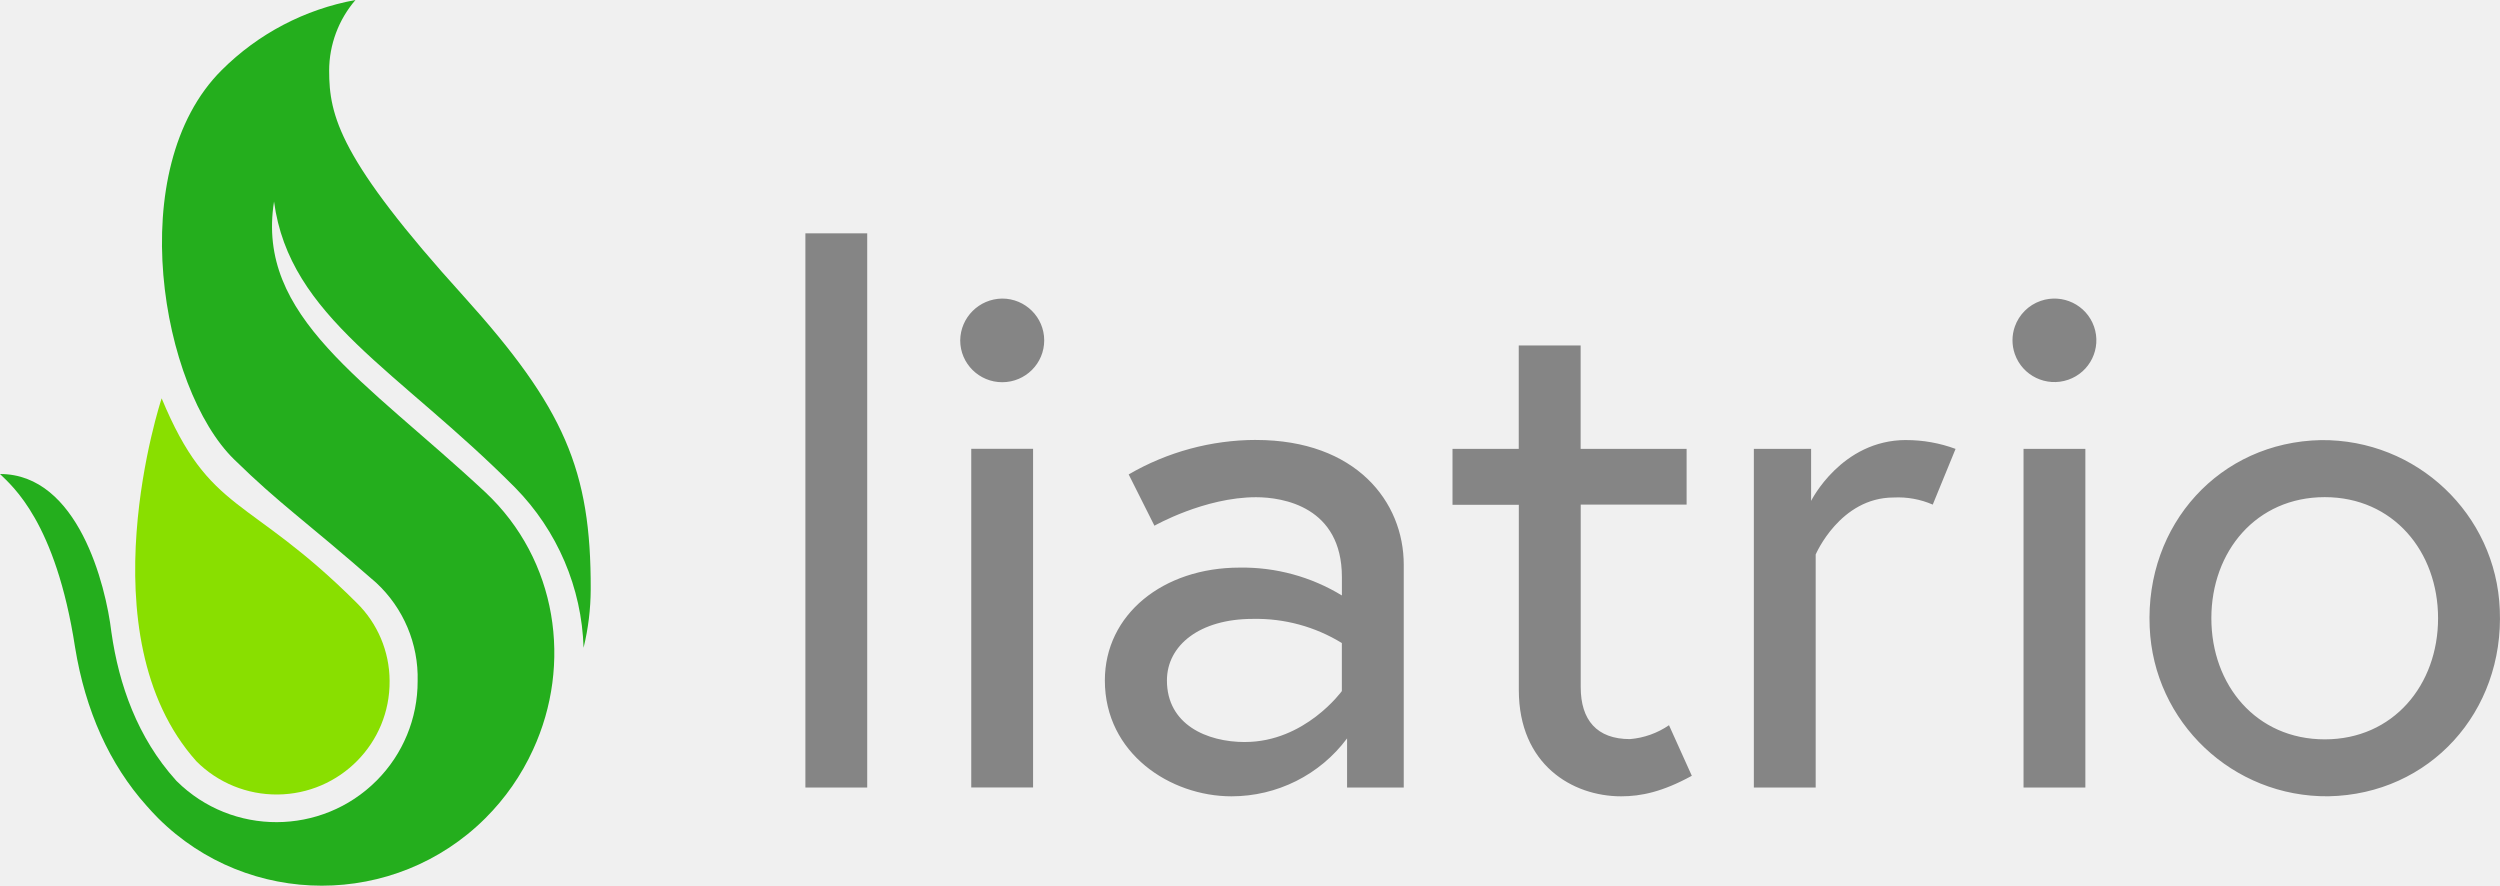
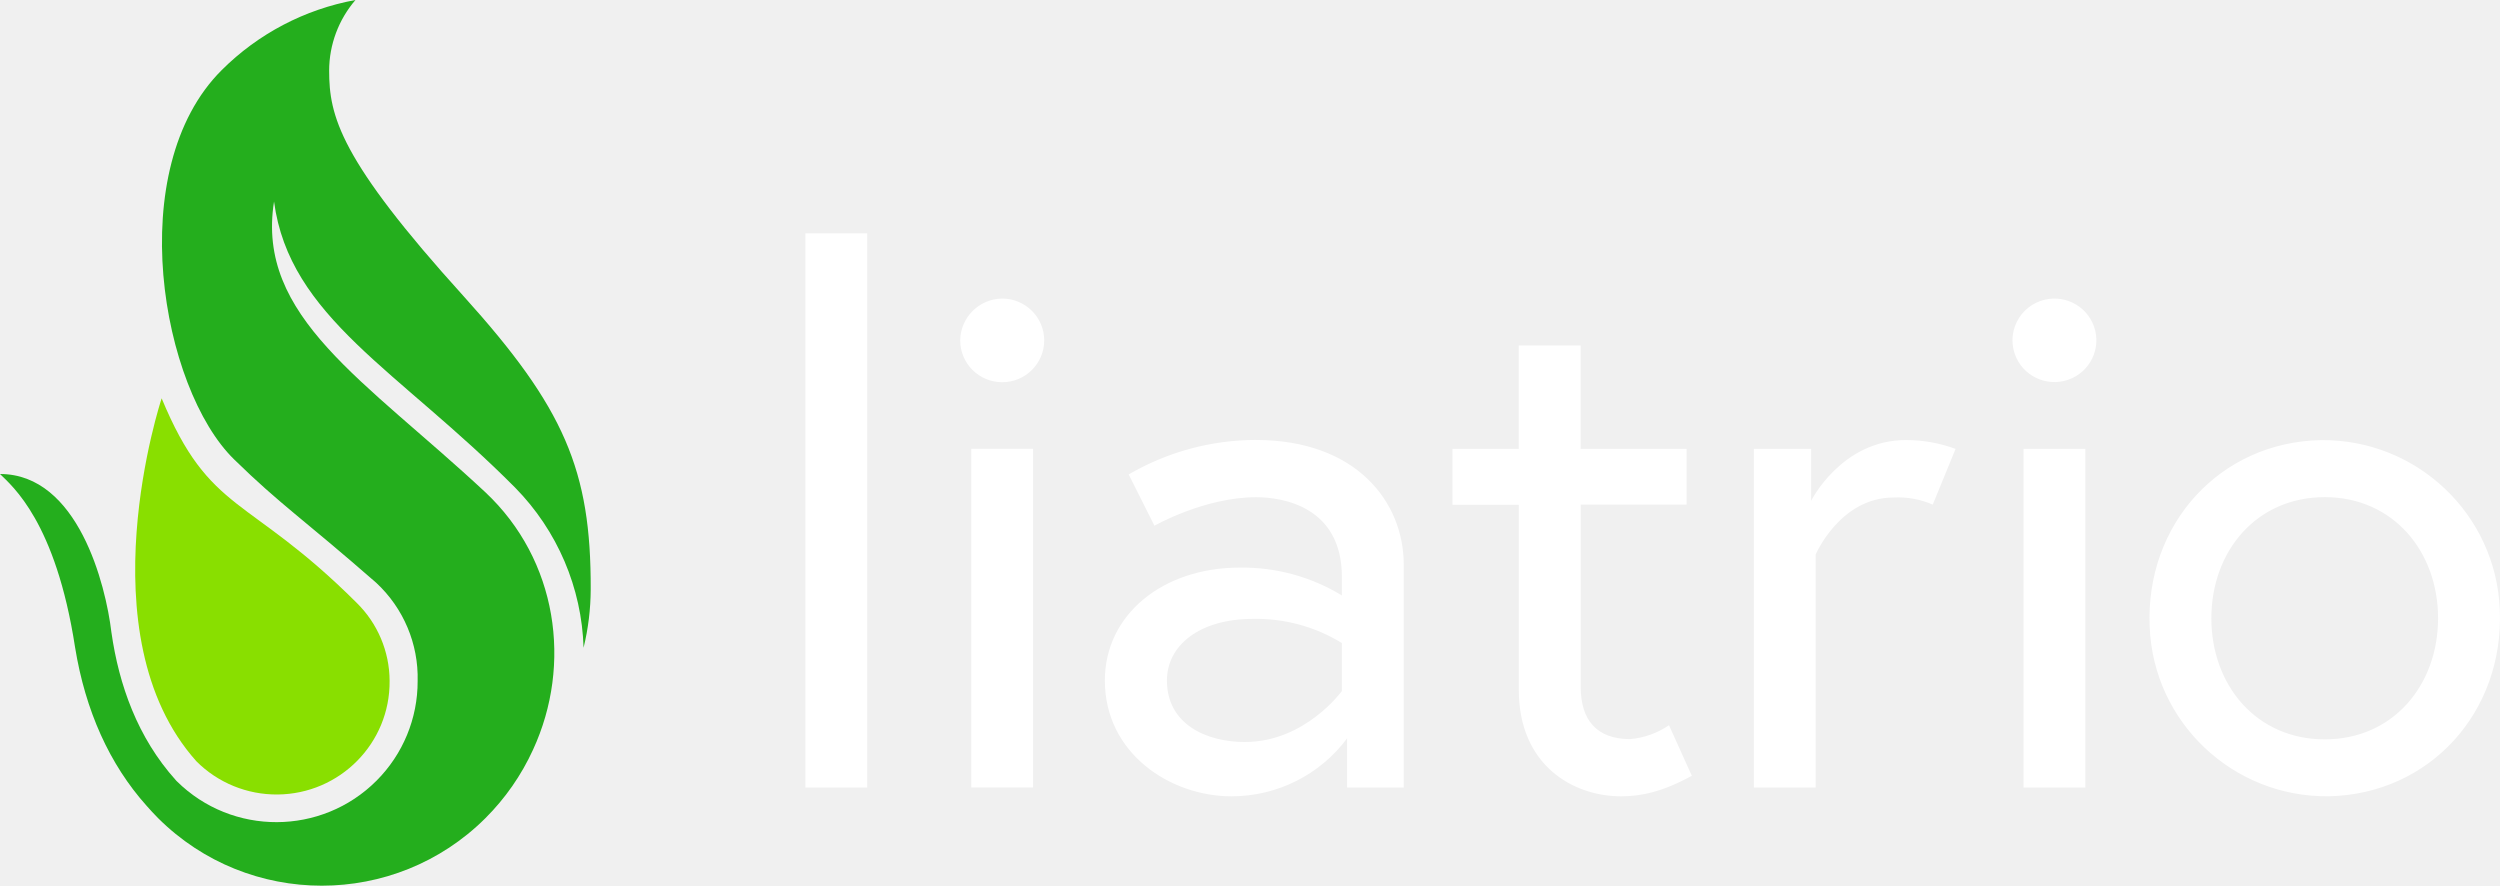
- <svg xmlns="http://www.w3.org/2000/svg" viewBox="0 0 700 248">
-   <path d="M65.55 128.63C45.19 108.76 34.24 47.32 62.1 19.61A71.122 71.122 0 0 1 99.53 0c-4.73 5.5-7.35 12.5-7.37 19.75 0 12.73 2.88 24.8 37.68 63.22 28.21 31.26 35.66 48.7 35.56 82.01a70.24 70.24 0 0 1-2 16.4c-.5-16.81-7.34-32.81-19.15-44.83-32.72-32.96-63.19-47.64-67.52-80.12-5.13 32.28 25.44 49.95 59.18 81.41 20.21 18.97 24.36 48.18 13.34 72.08a65.55 65.55 0 0 1-13.34 19.17c-25.3 25.2-66.32 25.2-91.63 0-.94-.92-2.48-2.61-3.23-3.47-10.38-11.59-17.15-26.63-20.03-44.37C15.61 146.09 3.41 136.1 0 132.72c21.84 0 29.63 31.08 31.19 44.29 2.1 14.76 7.33 29.53 18.03 41.43l.14.16.16.16c15.5 15.33 40.54 15.24 55.93-.19a39.3 39.3 0 0 0 11.49-27.86 36.277 36.277 0 0 0-11.62-27.55c-20.7-18.09-26.69-21.74-39.77-34.53Z" style="fill:#24ae1d" />
-   <path d="M99.81 168.73a30.774 30.774 0 0 1 9.28 21.94c.15 17.41-13.9 31.64-31.38 31.79-8.52.07-16.7-3.27-22.71-9.29-31.71-35.45-9.74-101.64-9.74-101.64 13.54 32.62 24.1 26.85 54.55 57.2Z" style="fill:#89df00" />
-   <path d="M225.51 65.33h17.31V220.5h-17.31V65.33Zm43.35 29.96v.04c.01 6.47 5.29 11.7 11.78 11.69 6.49-.01 11.75-5.26 11.74-11.73-.01-6.47-5.29-11.7-11.78-11.69-6.45.08-11.66 5.27-11.74 11.69Zm3.09 125.2h17.31v-94.82h-17.31v94.82Zm79.74-97.31a71.097 71.097 0 0 0-35.66 9.66l7.21 14.36s14.02-7.98 28.45-7.98c7.55 0 24.04 2.67 24.04 22.36v5.15a53.425 53.425 0 0 0-28.65-7.8c-21.44 0-37.72 13.13-37.72 31.6 0 20.47 18.35 32.44 35.46 32.44 12.76 0 24.76-6.01 32.36-16.22v13.75h15.87v-62.38c0-17.66-13.38-34.91-41.35-34.93Zm-3.09 84.59c-10.72 0-21.86-4.91-21.86-17.24 0-9.86 9.2-17.24 24.04-17.24a45.75 45.75 0 0 1 24.94 6.76v13.45s-10.3 14.26-27.13 14.26Zm58.1-66.43h18.57v51.87c0 20.93 15.05 29.76 28.65 29.76 5.57 0 11.56-1.24 19.79-5.75l-6.39-14.16c-3.24 2.22-7 3.56-10.92 3.89-9.28 0-13.8-5.33-13.8-14.56v-51.11h29.65v-15.6h-29.67V96.73h-17.33v28.95H406.7v15.66Zm127-18.13c-18.13 0-26.59 17.04-26.59 17.04v-14.56h-16.03v94.82h17.31v-65.25s6.79-15.96 21.84-15.96c3.75-.19 7.5.49 10.94 1.99l6.39-15.6a39.75 39.75 0 0 0-13.86-2.47Zm30.45-31.76c-.87 2.49-.87 5.19 0 7.68 2.13 6.1 8.82 9.32 14.95 7.2 6.12-2.12 9.36-8.78 7.23-14.88s-8.82-9.32-14.95-7.2a11.738 11.738 0 0 0-7.23 7.2Zm2.44 129.05h17.31v-94.82h-17.31v94.82Zm83.26-97.27c-28.31.56-49.2 23.6-47.94 52.33 1.08 26.68 23.27 47.68 50.09 47.4 28.31-.56 49.2-23.6 47.94-52.31-1.07-26.69-23.26-47.7-50.09-47.42Zm1.08 83.79c-19.17 0-31.75-15.18-31.75-33.91s12.58-33.91 31.75-33.91 31.73 15.22 31.73 33.91-12.56 33.91-31.73 33.91Z" style="fill:#858585" />
+ <svg xmlns="http://www.w3.org/2000/svg" id="a" viewBox="0 0 700 248">
+   <defs>
+     <style>.b{fill:#fff;}.c{fill:#89df00;}.d{fill:#24ae1d;}</style>
+   </defs>
+   <path class="d" d="m65.55,128.63c-20.36-19.87-31.31-81.31-3.45-109.02C72.29,9.44,85.34,2.6,99.53,0c-4.73,5.5-7.35,12.5-7.37,19.75,0,12.73,2.88,24.8,37.68,63.22,28.21,31.26,35.66,48.7,35.56,82.01-.02,5.53-.69,11.03-2,16.4-.5-16.81-7.34-32.81-19.15-44.83-32.72-32.96-63.19-47.64-67.52-80.12-5.13,32.28,25.44,49.95,59.18,81.41h0c20.21,18.97,24.36,48.18,13.34,72.08-3.26,7.13-7.78,13.63-13.34,19.17-25.3,25.2-66.32,25.2-91.63,0,0,0,0,0,0,0-.94-.92-2.48-2.61-3.23-3.47-10.38-11.59-17.15-26.63-20.03-44.37C15.61,146.09,3.41,136.1,0,132.72c21.84,0,29.63,31.08,31.19,44.29,2.1,14.76,7.33,29.53,18.03,41.43l.14.16.16.16c15.5,15.33,40.54,15.24,55.93-.19,7.38-7.4,11.52-17.42,11.49-27.86.27-10.42-3.96-20.45-11.62-27.55-20.7-18.09-26.69-21.74-39.77-34.53Z" />
+   <path class="c" d="m99.81,168.73c5.92,5.78,9.26,13.69,9.28,21.94.15,17.41-13.9,31.64-31.38,31.79-8.52.07-16.7-3.27-22.71-9.29-31.71-35.45-9.74-101.64-9.74-101.64,13.54,32.62,24.1,26.85,54.55,57.2Z" />
+   <path class="b" d="m225.51,65.33h17.31v155.17h-17.31V65.33Zm43.35,29.96s0,.03,0,.04c.01,6.47,5.29,11.7,11.78,11.69,6.49-.01,11.75-5.26,11.74-11.73-.01-6.47-5.29-11.7-11.78-11.69-6.45.08-11.66,5.27-11.74,11.69Zm3.09,125.2h17.31v-94.82h-17.31v94.82Zm79.74-97.31c-12.54.02-24.84,3.36-35.66,9.66l7.21,14.36s14.02-7.98,28.45-7.98c7.55,0,24.04,2.67,24.04,22.36v5.15c-8.61-5.25-18.55-7.96-28.65-7.8-21.44,0-37.72,13.13-37.72,31.6,0,20.47,18.35,32.44,35.46,32.44,12.76,0,24.76-6.01,32.36-16.22v13.75h15.87v-62.38c0-17.66-13.38-34.91-41.35-34.93Zm-3.09,84.59c-10.72,0-21.86-4.91-21.86-17.24,0-9.86,9.2-17.24,24.04-17.24,8.79-.19,17.46,2.16,24.94,6.76v13.45s-10.3,14.26-27.13,14.26Zm58.1-66.43h18.57v51.87c0,20.93,15.05,29.76,28.65,29.76,5.57,0,11.56-1.24,19.79-5.75l-6.39-14.16c-3.24,2.22-7,3.56-10.92,3.89-9.28,0-13.8-5.33-13.8-14.56v-51.11h29.65v-15.6h-29.67v-28.95h-17.33v28.95h-18.55v15.66Zm127-18.13c-18.13,0-26.59,17.04-26.59,17.04v-14.56h-16.03v94.82h17.31v-65.25s6.79-15.96,21.84-15.96c3.75-.19,7.5.49,10.94,1.99l6.39-15.6c-4.44-1.64-9.13-2.48-13.86-2.47Zm30.45-31.76c-.87,2.49-.87,5.19,0,7.68,2.13,6.1,8.82,9.32,14.95,7.2,6.12-2.12,9.36-8.78,7.23-14.88s-8.82-9.32-14.95-7.2c-3.39,1.18-6.05,3.83-7.23,7.2Zm2.44,129.05h17.31v-94.82h-17.31v94.82Zm83.26-97.27c-28.31.56-49.2,23.6-47.94,52.33,1.08,26.68,23.27,47.68,50.09,47.4,28.31-.56,49.2-23.6,47.94-52.31-1.07-26.69-23.26-47.7-50.09-47.42Zm1.08,83.79c-19.17,0-31.75-15.18-31.75-33.91s12.58-33.91,31.75-33.91,31.73,15.22,31.73,33.91-12.56,33.91-31.73,33.91Z" />
</svg>
